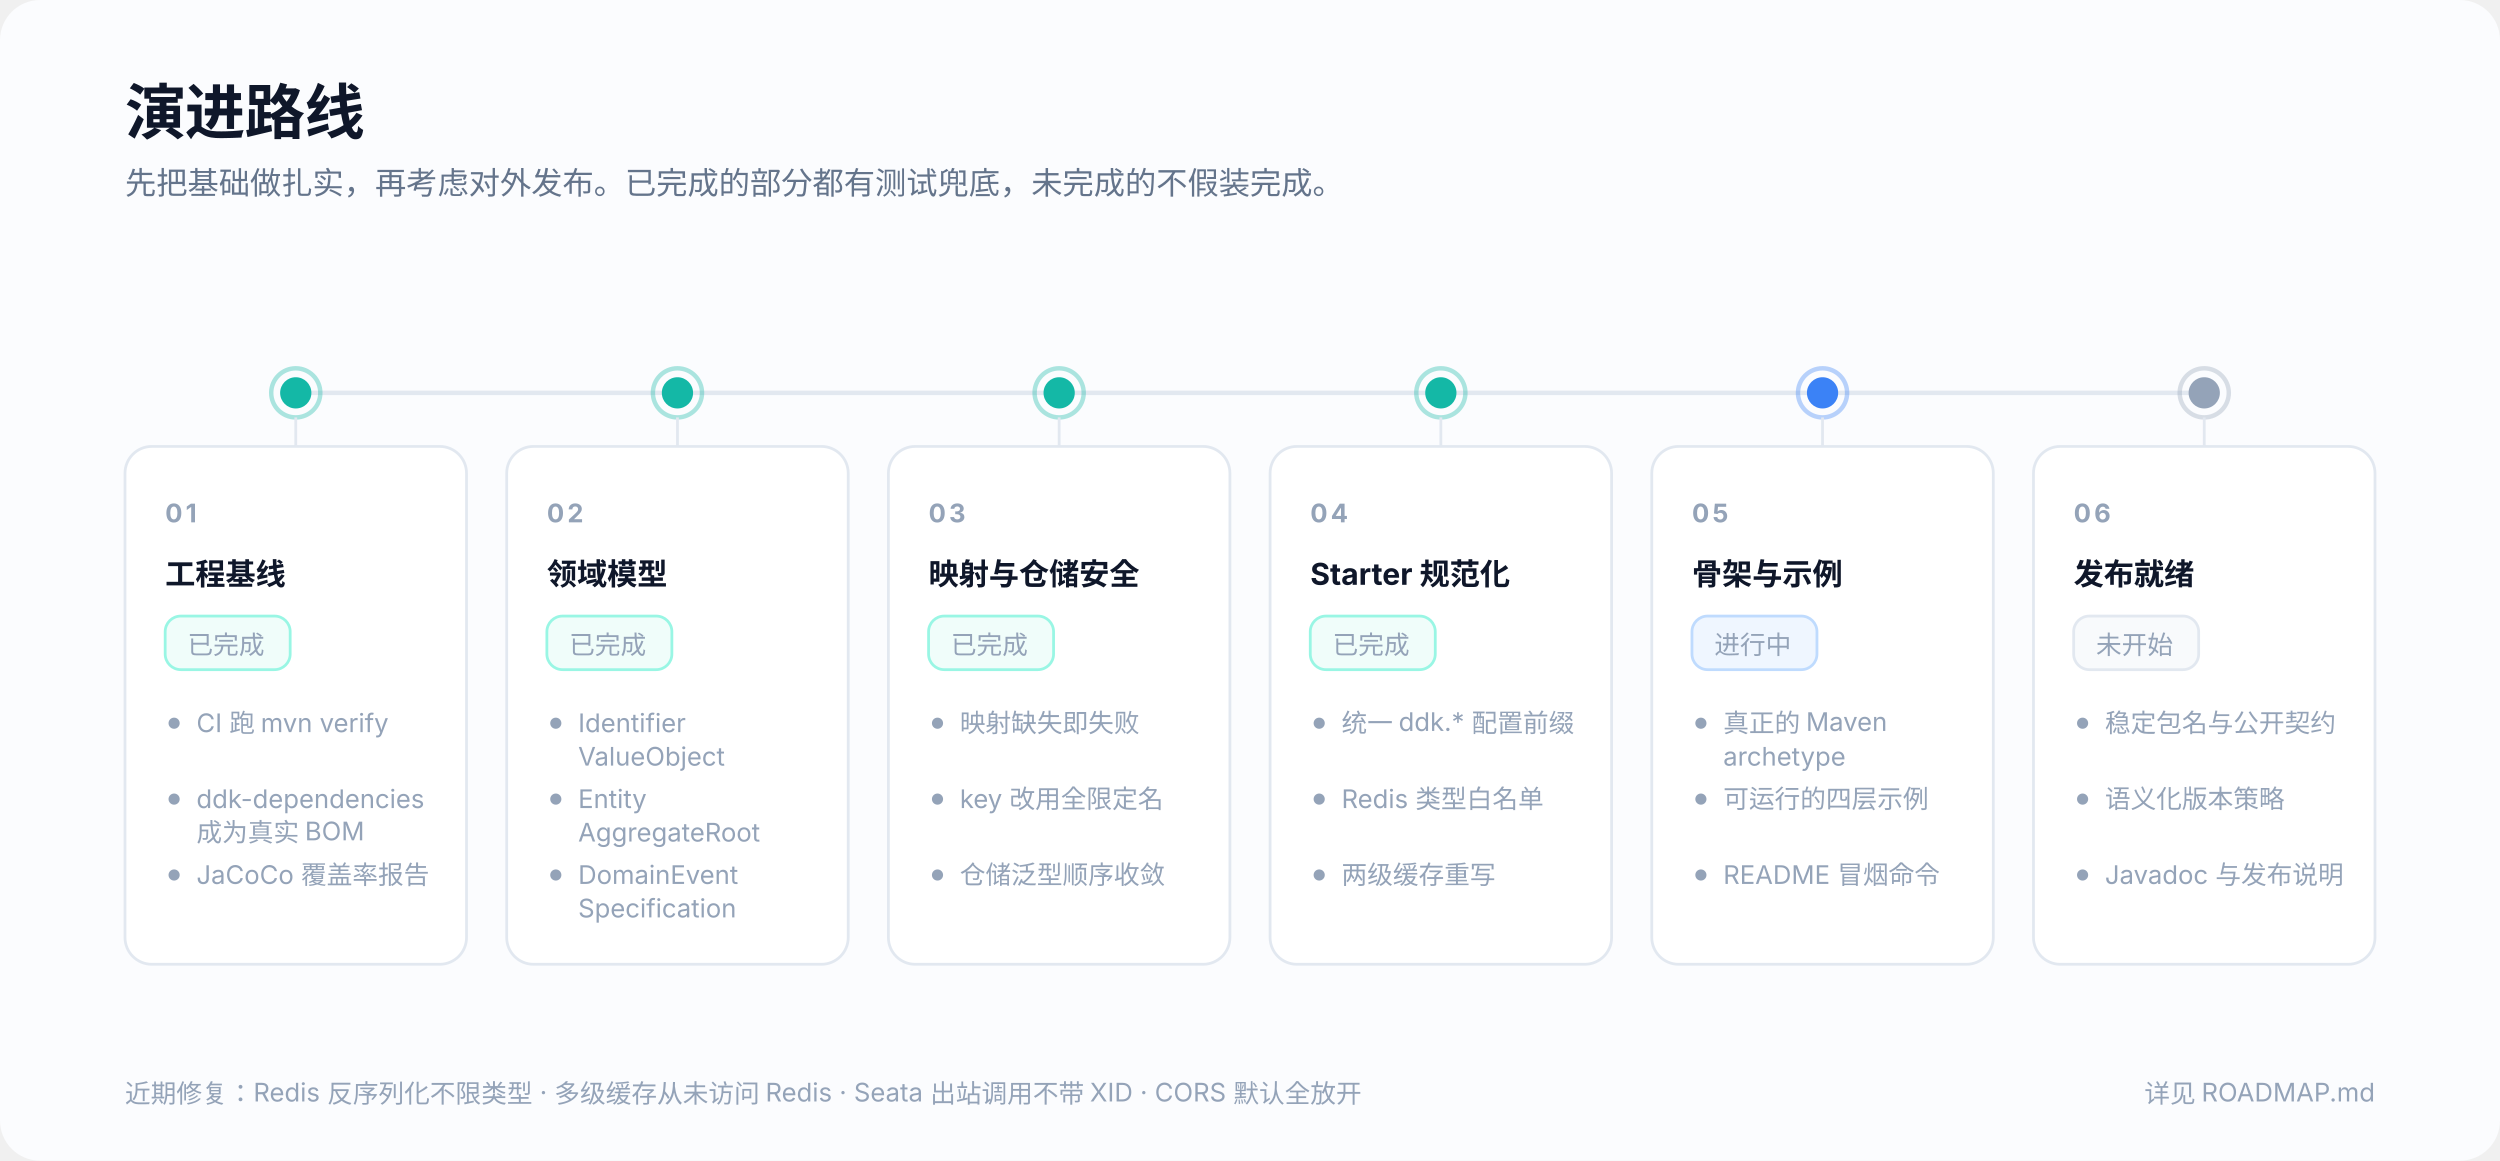
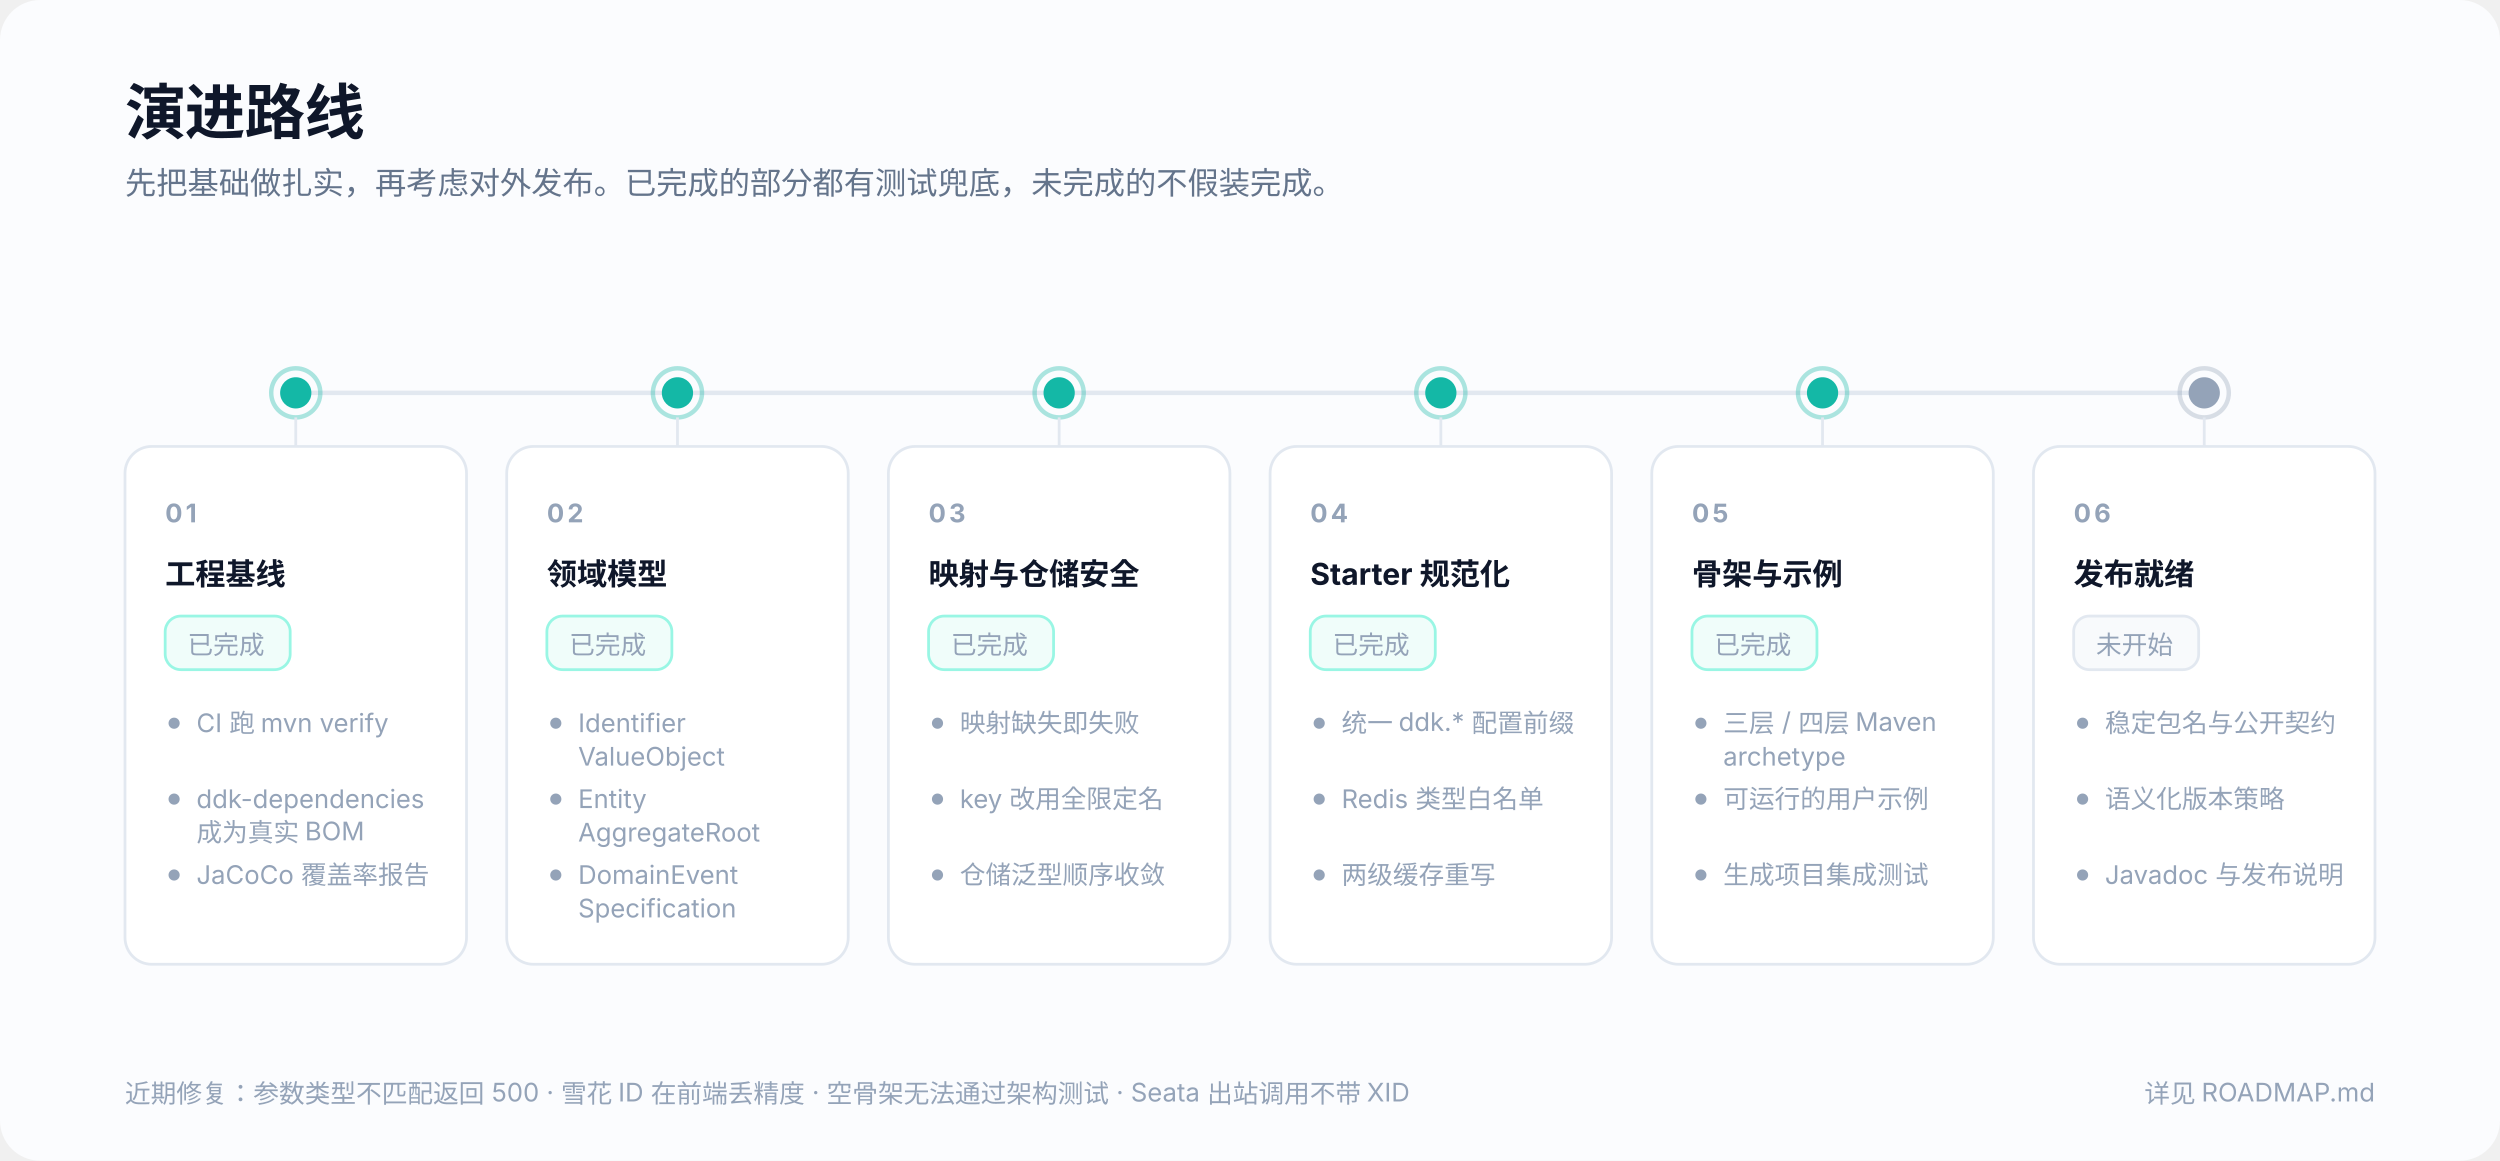
<svg xmlns="http://www.w3.org/2000/svg" viewBox="0 0 1120 520" width="1120" height="520" role="img" aria-labelledby="ttl dsc" style="max-width:100%;height:auto">
  <defs>
    <marker id="ar" viewBox="0 0 10 10" refX="9" refY="5" markerWidth="7" markerHeight="7" orient="auto-start-reverse">
      <path class="mk" d="M0 0 L10 5 L0 10 z" />
    </marker>
    <marker id="ar-b" viewBox="0 0 10 10" refX="9" refY="5" markerWidth="7" markerHeight="7" orient="auto-start-reverse">
      <path class="mk-b" d="M0 0 L10 5 L0 10 z" />
    </marker>
    <marker id="ar-v" viewBox="0 0 10 10" refX="9" refY="5" markerWidth="7" markerHeight="7" orient="auto-start-reverse">
      <path class="mk-v" d="M0 0 L10 5 L0 10 z" />
    </marker>
  </defs>
  <style>
    text{font-family:-apple-system,BlinkMacSystemFont,"Segoe UI","PingFang SC","Hiragino Sans GB","Microsoft YaHei",Inter,Roboto,sans-serif;}
    .bg{fill:#FBFCFE}
    .title{font-size:27px;font-weight:700;fill:#0F172A;letter-spacing:-.2px}
    .sub{font-size:14px;font-weight:400;fill:#64748B}
    .kicker{font-size:11.5px;font-weight:700;fill:#94A3B8;letter-spacing:1.4px}
    .lbl{font-size:15px;font-weight:650;fill:#0F172A}
    .lbl-sm{font-size:13.5px;font-weight:650;fill:#0F172A}
    .txt{font-size:12.5px;font-weight:400;fill:#64748B}
    .txt-xs{font-size:11.5px;font-weight:400;fill:#94A3B8}
    .mono{font-family:ui-monospace,SFMono-Regular,Menlo,Consolas,"Liberation Mono",monospace;font-size:12px;font-weight:500;fill:#334155}
    .mono-sm{font-family:ui-monospace,SFMono-Regular,Menlo,Consolas,"Liberation Mono",monospace;font-size:11px;font-weight:500;fill:#64748B}
    .edgelbl{font-size:11.5px;font-weight:500;fill:#64748B}

    .card{fill:#FFFFFF;stroke:#E2E8F0;stroke-width:1.25}
    .group{fill:#F1F5F9;fill-opacity:.55;stroke:#E2E8F0;stroke-width:1.25}
    .blue{fill:#EFF6FF;stroke:#BFDBFE;stroke-width:1.25}
    .teal{fill:#F0FDFA;stroke:#99F6E4;stroke-width:1.25}
    .violet{fill:#F5F3FF;stroke:#DDD6FE;stroke-width:1.25}
    .amber{fill:#FFFBEB;stroke:#FDE68A;stroke-width:1.25}
    .rose{fill:#FFF1F2;stroke:#FECDD3;stroke-width:1.25}
    .slate{fill:#F8FAFC;stroke:#E2E8F0;stroke-width:1.25}

    .t-blue{fill:#1D4ED8} .t-teal{fill:#0F766E} .t-violet{fill:#6D28D9}
    .t-amber{fill:#B45309} .t-rose{fill:#BE123C} .t-ink{fill:#0F172A}

    .edge{stroke:#94A3B8;stroke-width:1.6;fill:none;marker-end:url(#ar)}
    .edge-b{stroke:#3B82F6;stroke-width:1.8;fill:none;marker-end:url(#ar-b)}
    .edge-v{stroke:#8B5CF6;stroke-width:1.6;fill:none;stroke-dasharray:6 5;marker-end:url(#ar-v)}
    .edge-x{stroke:#F43F5E;stroke-width:1.6;fill:none;stroke-dasharray:5 5}
    .rail{stroke:#E2E8F0;stroke-width:2;fill:none}
    .hair{stroke:#E2E8F0;stroke-width:1.25;fill:none}
    .mk{fill:#94A3B8} .mk-b{fill:#3B82F6} .mk-v{fill:#8B5CF6}

    @media (prefers-color-scheme: dark) {
      .bg{fill:#0B1120}
      .title{fill:#F1F5F9} .sub{fill:#94A3B8} .kicker{fill:#64748B}
      .lbl,.lbl-sm{fill:#E2E8F0} .txt{fill:#94A3B8} .txt-xs{fill:#64748B}
      .mono{fill:#CBD5E1} .mono-sm{fill:#94A3B8} .edgelbl{fill:#94A3B8}
      .card{fill:#111827;stroke:#283548}
      .group{fill:#0F172A;fill-opacity:.7;stroke:#1E293B}
      .blue{fill:#111E38;stroke:#1E40AF}
      .teal{fill:#0C2620;stroke:#115E59}
      .violet{fill:#1A1333;stroke:#5B21B6}
      .amber{fill:#271B08;stroke:#92400E}
      .rose{fill:#2A0F17;stroke:#9F1239}
      .slate{fill:#131C2B;stroke:#283548}
      .t-blue{fill:#93C5FD} .t-teal{fill:#5EEAD4} .t-violet{fill:#C4B5FD}
      .t-amber{fill:#FCD34D} .t-rose{fill:#FDA4AF} .t-ink{fill:#E2E8F0}
      .edge{stroke:#64748B} .edge-b{stroke:#60A5FA} .edge-v{stroke:#A78BFA}
      .edge-x{stroke:#FB7185}
      .rail{stroke:#1E293B} .hair{stroke:#1E293B}
      .mk{fill:#64748B} .mk-b{fill:#60A5FA} .mk-v{fill:#A78BFA}
    }
</style>
  <rect class="bg" width="1120" height="520" rx="18" />
  <text class="title" x="56" y="60">演进路线</text>
  <text class="sub" x="56" y="87">先把基础做扎实，再考虑对外发布。已完成的部分都有测试兜底，未完成的不假装完成。</text>
  <path class="rail" d="M132.5 176 L987.5 176" />
  <rect x="56" y="200" width="153" height="232" rx="12" class="card" />
  <circle cx="132.5" cy="176" r="7" fill="#14B8A6" />
  <circle cx="132.5" cy="176" r="11" fill="none" stroke="#14B8A6" stroke-opacity=".35" stroke-width="2" />
  <path class="hair" d="M132.5 187 L132.5 200" />
  <text class="kicker" x="74" y="234">01</text>
  <text class="lbl-sm" x="74" y="262">工程基线</text>
  <rect x="74" y="276" width="56" height="24" rx="7" class="teal" />
  <text class="txt-xs" x="84" y="293">已完成</text>
  <circle cx="78" cy="324" r="2.5" fill="#94A3B8" />
  <text class="txt-xs" x="88" y="328">CI 跑 mvn verify</text>
  <circle cx="78" cy="358" r="2.5" fill="#94A3B8" />
  <text class="txt-xs" x="88" y="362">ddk-dependencies</text>
  <text class="txt-xs" x="88" y="377">成为真实 BOM</text>
  <circle cx="78" cy="392" r="2.5" fill="#94A3B8" />
  <text class="txt-xs" x="88" y="396">JaCoCo 覆盖率报告</text>
  <rect x="227" y="200" width="153" height="232" rx="12" class="card" />
  <circle cx="303.5" cy="176" r="7" fill="#14B8A6" />
  <circle cx="303.5" cy="176" r="11" fill="none" stroke="#14B8A6" stroke-opacity=".35" stroke-width="2" />
  <path class="hair" d="M303.5 187 L303.5 200" />
  <text class="kicker" x="245" y="234">02</text>
  <text class="lbl-sm" x="245" y="262">领域模型</text>
  <rect x="245" y="276" width="56" height="24" rx="7" class="teal" />
  <text class="txt-xs" x="255" y="293">已完成</text>
  <circle cx="249" cy="324" r="2.5" fill="#94A3B8" />
  <text class="txt-xs" x="259" y="328">Identifier</text>
  <text class="txt-xs" x="259" y="343">ValueObject</text>
  <circle cx="249" cy="358" r="2.5" fill="#94A3B8" />
  <text class="txt-xs" x="259" y="362">Entity</text>
  <text class="txt-xs" x="259" y="377">AggregateRoot</text>
  <circle cx="249" cy="392" r="2.5" fill="#94A3B8" />
  <text class="txt-xs" x="259" y="396">DomainEvent</text>
  <text class="txt-xs" x="259" y="411">Specification</text>
  <rect x="398" y="200" width="153" height="232" rx="12" class="card" />
  <circle cx="474.5" cy="176" r="7" fill="#14B8A6" />
  <circle cx="474.5" cy="176" r="11" fill="none" stroke="#14B8A6" stroke-opacity=".35" stroke-width="2" />
  <path class="hair" d="M474.5 187 L474.5 200" />
  <text class="kicker" x="416" y="234">03</text>
  <text class="lbl-sm" x="416" y="262">映射与仓储安全</text>
  <rect x="416" y="276" width="56" height="24" rx="7" class="teal" />
  <text class="txt-xs" x="426" y="293">已完成</text>
  <circle cx="420" cy="324" r="2.5" fill="#94A3B8" />
  <text class="txt-xs" x="430" y="328">映射缺失即失败</text>
  <circle cx="420" cy="358" r="2.5" fill="#94A3B8" />
  <text class="txt-xs" x="430" y="362">key 改用全限定名</text>
  <circle cx="420" cy="392" r="2.5" fill="#94A3B8" />
  <text class="txt-xs" x="430" y="396">仓储泛型顺序收敛</text>
  <rect x="569" y="200" width="153" height="232" rx="12" class="card" />
  <circle cx="645.5" cy="176" r="7" fill="#14B8A6" />
  <circle cx="645.5" cy="176" r="11" fill="none" stroke="#14B8A6" stroke-opacity=".35" stroke-width="2" />
  <path class="hair" d="M645.5 187 L645.5 200" />
  <text class="kicker" x="587" y="234">04</text>
  <text class="lbl-sm" x="587" y="262">Starter 规范化</text>
  <rect x="587" y="276" width="56" height="24" rx="7" class="teal" />
  <text class="txt-xs" x="597" y="293">已完成</text>
  <circle cx="591" cy="324" r="2.5" fill="#94A3B8" />
  <text class="txt-xs" x="601" y="328">统一 ddk.* 配置前缀</text>
  <circle cx="591" cy="358" r="2.5" fill="#94A3B8" />
  <text class="txt-xs" x="601" y="362">Redis 类型白名单</text>
  <circle cx="591" cy="392" r="2.5" fill="#94A3B8" />
  <text class="txt-xs" x="601" y="396">两级缓存重写</text>
  <rect x="740" y="200" width="153" height="232" rx="12" class="card" />
-   <circle cx="816.5" cy="176" r="7" fill="#3B82F6" />
-   <circle cx="816.5" cy="176" r="11" fill="none" stroke="#3B82F6" stroke-opacity=".35" stroke-width="2" />
+   <circle cx="816.5" cy="176" r="7" fill="#14B8A6" />
+   <circle cx="816.5" cy="176" r="11" fill="none" stroke="#14B8A6" stroke-opacity=".35" stroke-width="2" />
  <path class="hair" d="M816.5 187 L816.5 200" />
  <text class="kicker" x="758" y="234">05</text>
  <text class="lbl-sm" x="758" y="262">骨架与示例</text>
-   <rect x="758" y="276" width="56" height="24" rx="7" class="blue" />
-   <text class="txt-xs" x="768" y="293">进行中</text>
+   <rect x="758" y="276" width="56" height="24" rx="7" class="teal" />
+   <text class="txt-xs" x="768" y="293">已完成</text>
  <circle cx="762" cy="324" r="2.5" fill="#94A3B8" />
-   <text class="txt-xs" x="772" y="328">真正的 Maven</text>
+   <text class="txt-xs" x="772" y="328">三层 / 四层 Maven</text>
  <text class="txt-xs" x="772" y="343">archetype</text>
  <circle cx="762" cy="358" r="2.5" fill="#94A3B8" />
-   <text class="txt-xs" x="772" y="362">可运行的四层示例</text>
+   <text class="txt-xs" x="772" y="362">可运行的用户示例</text>
  <circle cx="762" cy="392" r="2.5" fill="#94A3B8" />
-   <text class="txt-xs" x="772" y="396">README 冒烟命令</text>
+   <text class="txt-xs" x="772" y="396">生成项目集成测试</text>
  <rect x="911" y="200" width="153" height="232" rx="12" class="card" />
  <circle cx="987.5" cy="176" r="7" fill="#94A3B8" />
  <circle cx="987.5" cy="176" r="11" fill="none" stroke="#94A3B8" stroke-opacity=".35" stroke-width="2" />
  <path class="hair" d="M987.5 187 L987.5 200" />
  <text class="kicker" x="929" y="234">06</text>
  <text class="lbl-sm" x="929" y="262">发布就绪</text>
  <rect x="929" y="276" width="56" height="24" rx="7" class="slate" />
  <text class="txt-xs" x="939" y="293">未开始</text>
  <circle cx="933" cy="324" r="2.5" fill="#94A3B8" />
  <text class="txt-xs" x="943" y="328">稳定包名与公开契约</text>
  <circle cx="933" cy="358" r="2.5" fill="#94A3B8" />
  <text class="txt-xs" x="943" y="362">语义化版本策略</text>
  <circle cx="933" cy="392" r="2.5" fill="#94A3B8" />
  <text class="txt-xs" x="943" y="396">Javadoc 与发布说明</text>
-   <text class="txt-xs" x="56" y="494">近期修复：Redis 反序列化不限类型 · 多级缓存从未访问 Redis · Seata 出站调用不带 XID · CORS 默认全放开</text>
+   <text class="txt-xs" x="56" y="494">近期修复：参数类型不匹配返回 500 · 雪花 ID 在前端丢精度 · 空骨架无法通过架构测试 · Seata 出站调用不带 XID</text>
  <text class="txt-xs" x="1064" y="494" text-anchor="end">详见 ROADMAP.md</text>
</svg>
